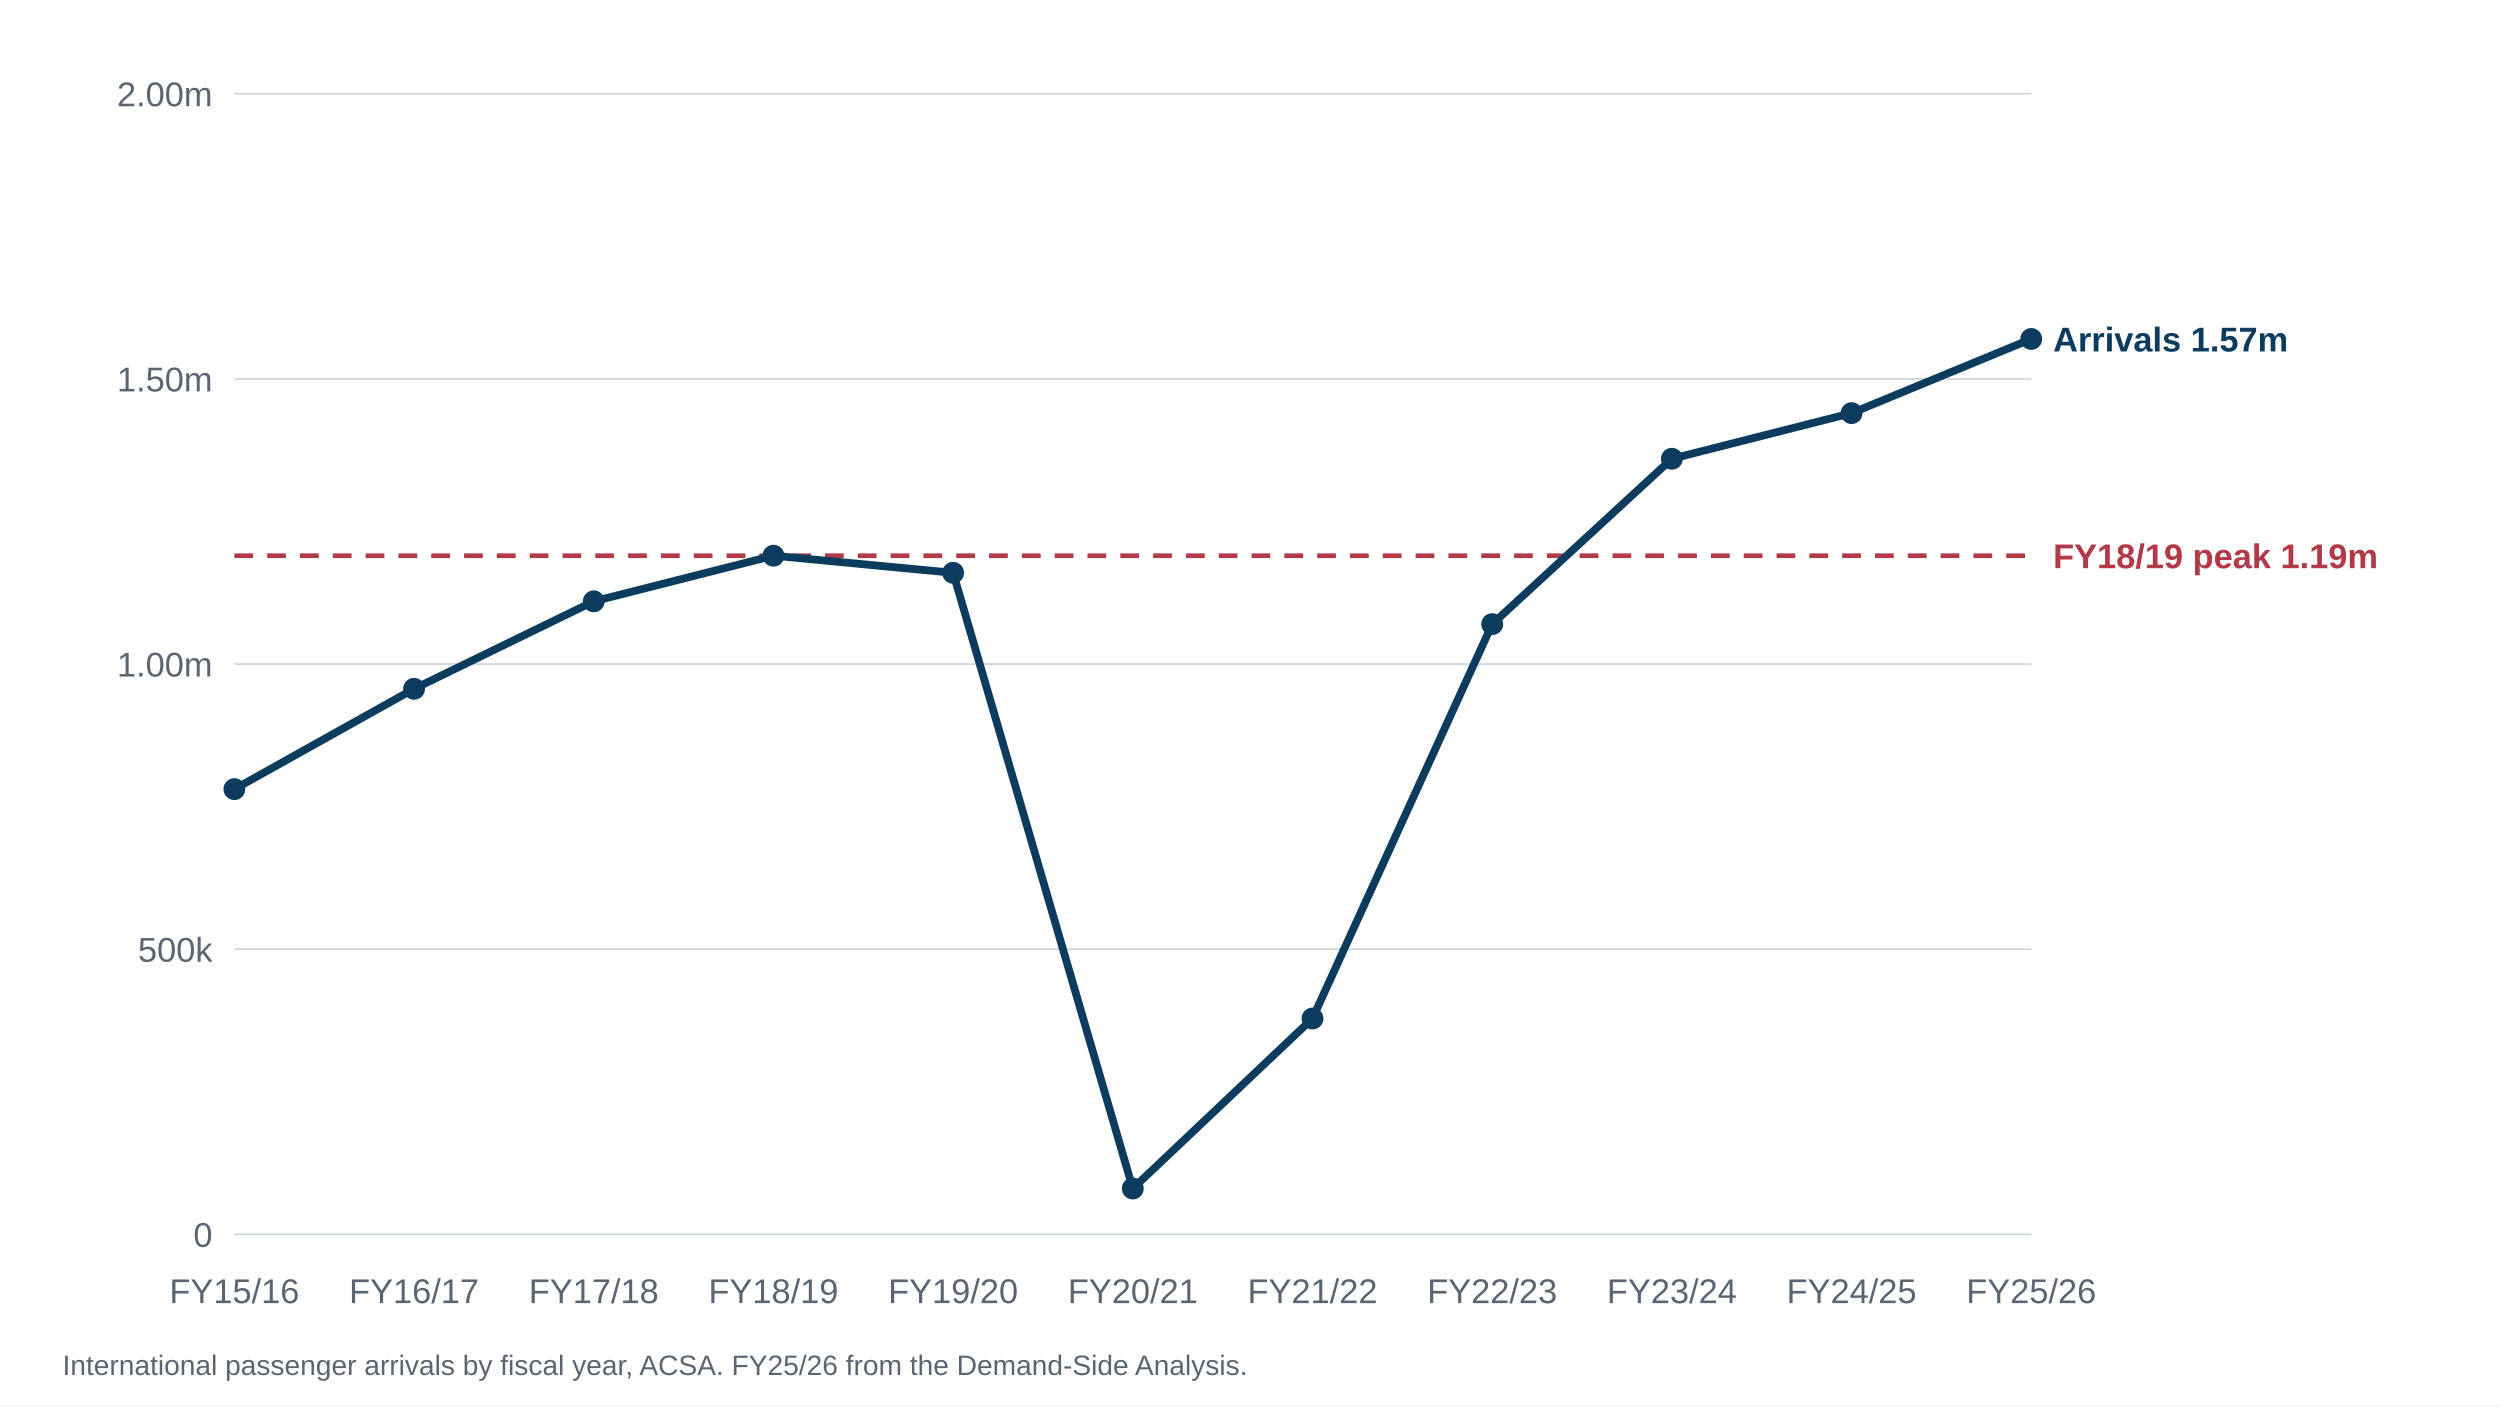
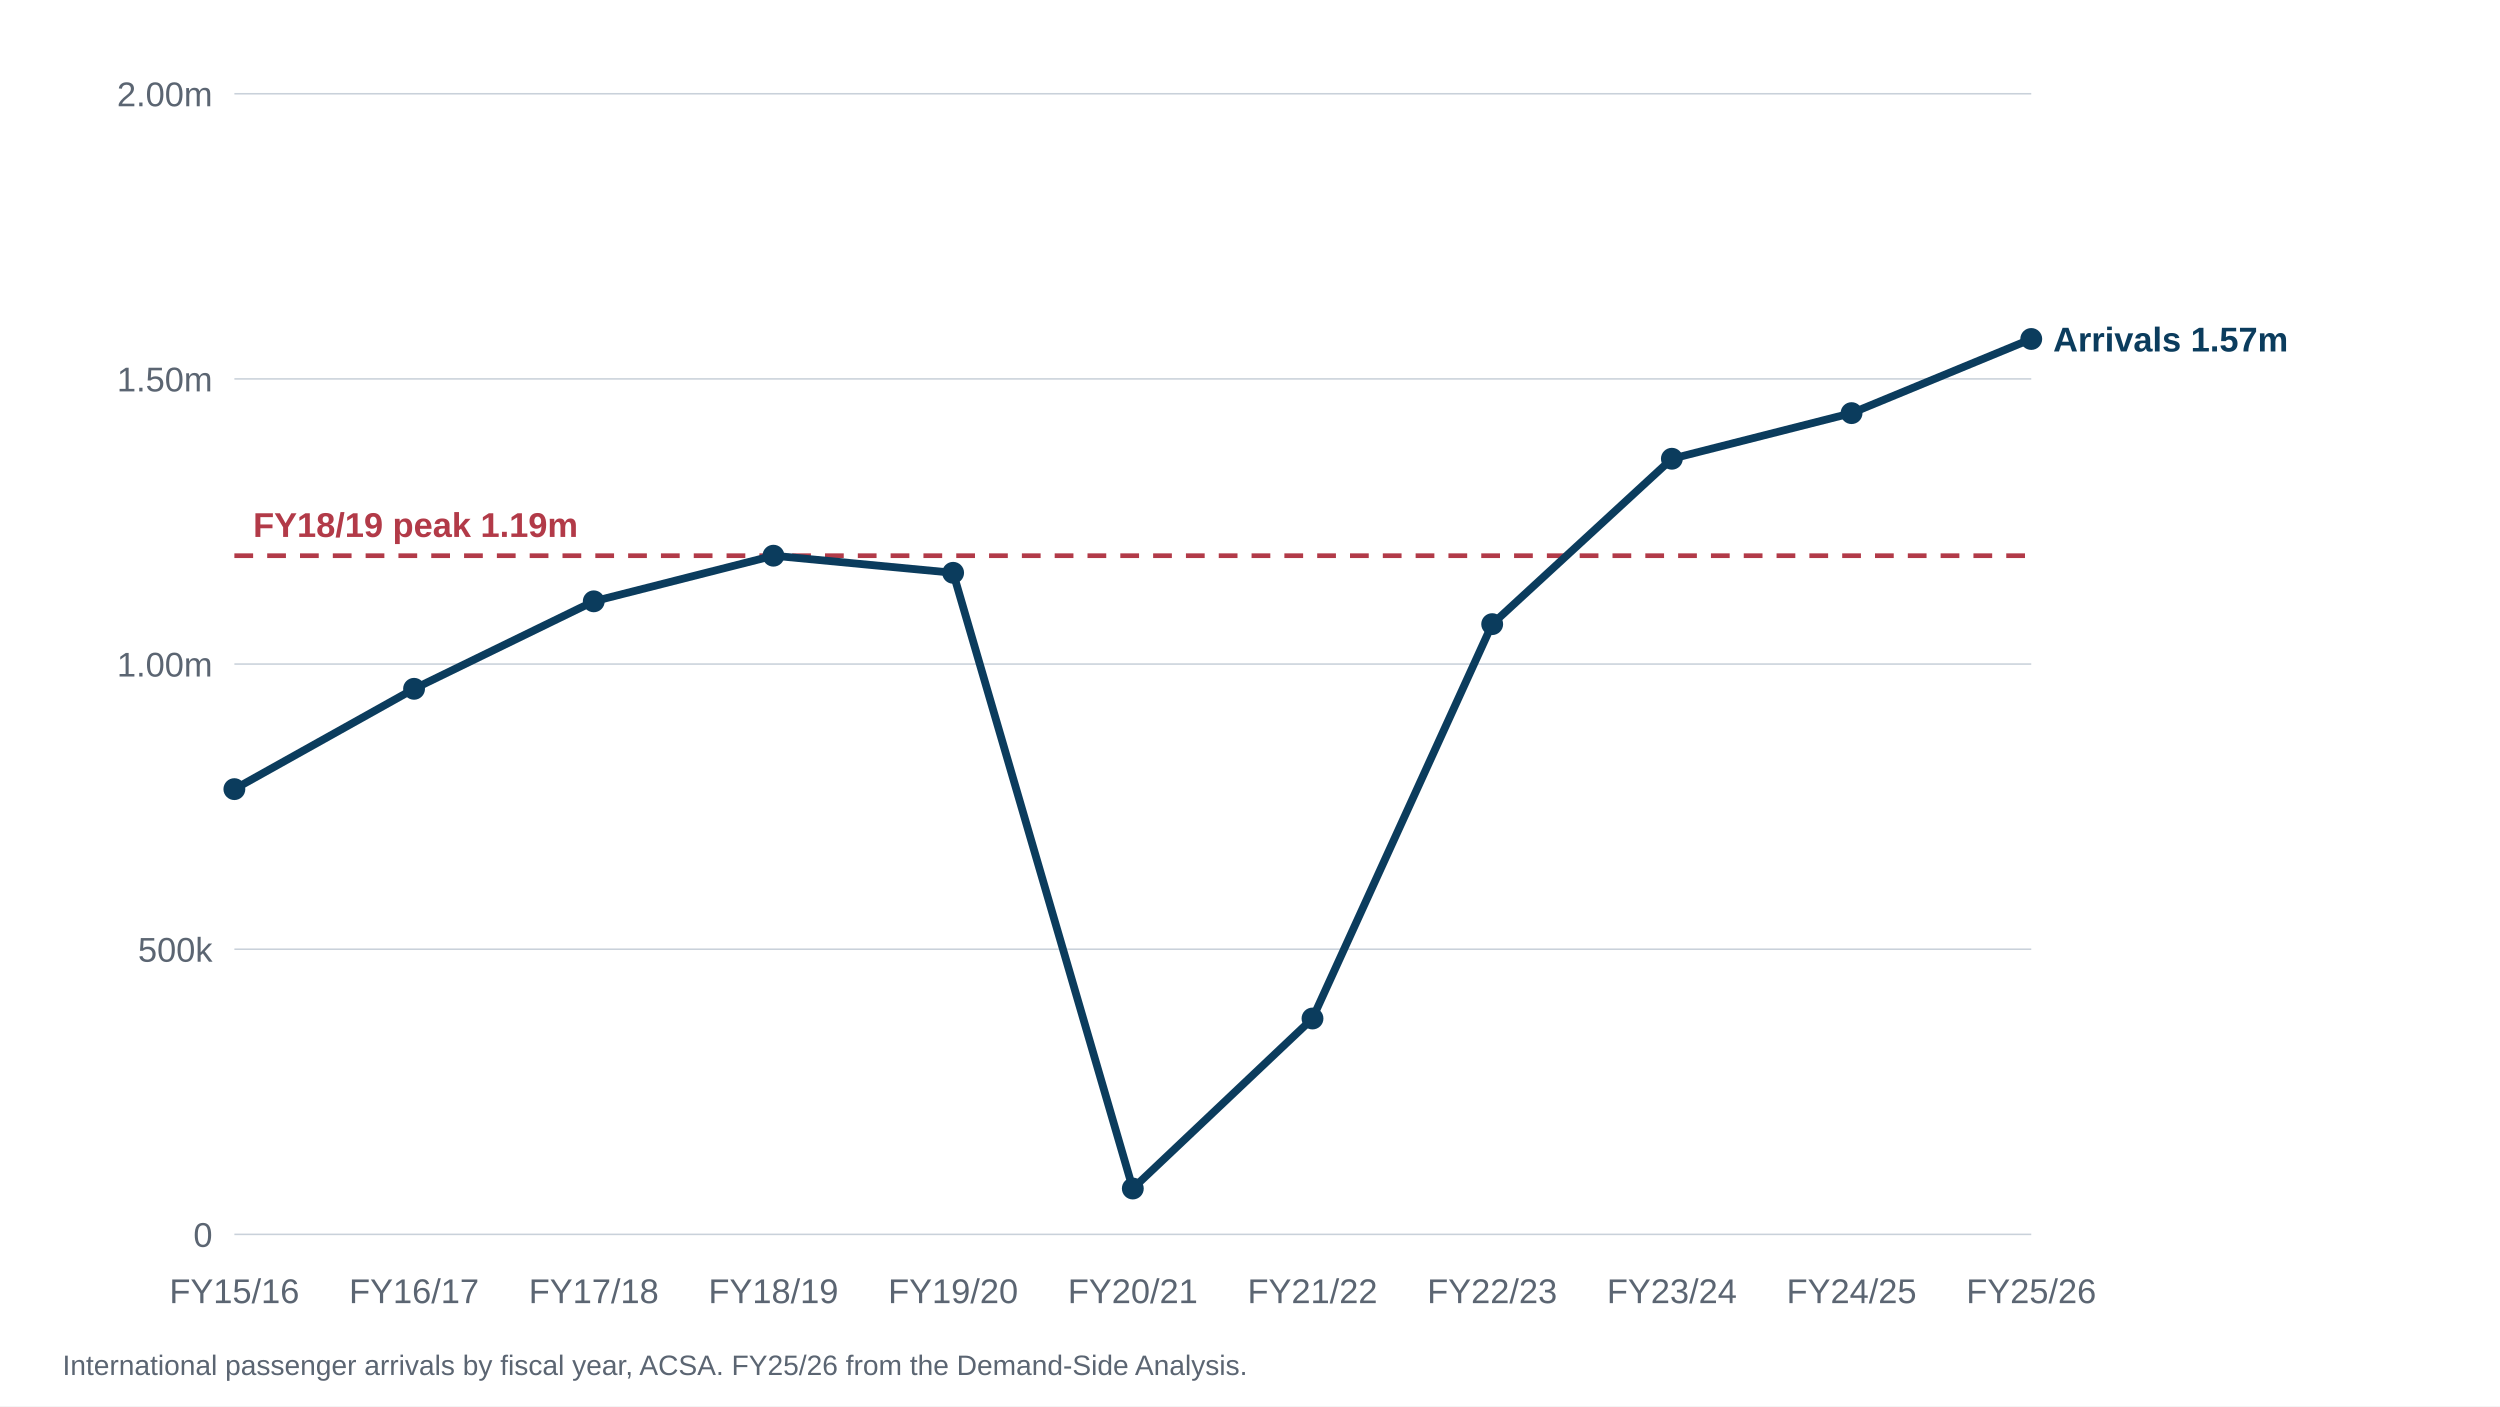
<svg xmlns="http://www.w3.org/2000/svg" viewBox="0 0 1600 900" width="1600" height="900" font-family="Raleway, Arial, sans-serif">
  <rect width="1600" height="900" fill="#ffffff" />
  <line x1="150" y1="790" x2="1300" y2="790" stroke="#C9D1DA" stroke-width="1" />
  <text x="136" y="798" text-anchor="end" font-size="22" fill="#5B6572">0</text>
  <line x1="150" y1="607.5" x2="1300" y2="607.5" stroke="#C9D1DA" stroke-width="1" />
  <text x="136" y="615.5" text-anchor="end" font-size="22" fill="#5B6572">500k</text>
  <line x1="150" y1="425" x2="1300" y2="425" stroke="#C9D1DA" stroke-width="1" />
  <text x="136" y="433" text-anchor="end" font-size="22" fill="#5B6572">1.00m</text>
  <line x1="150" y1="242.5" x2="1300" y2="242.5" stroke="#C9D1DA" stroke-width="1" />
  <text x="136" y="250.5" text-anchor="end" font-size="22" fill="#5B6572">1.50m</text>
  <line x1="150" y1="60" x2="1300" y2="60" stroke="#C9D1DA" stroke-width="1" />
  <text x="136" y="68" text-anchor="end" font-size="22" fill="#5B6572">2.00m</text>
  <text x="150" y="834" text-anchor="middle" font-size="22" fill="#5B6572">FY15/16</text>
  <text x="265" y="834" text-anchor="middle" font-size="22" fill="#5B6572">FY16/17</text>
  <text x="380" y="834" text-anchor="middle" font-size="22" fill="#5B6572">FY17/18</text>
  <text x="495" y="834" text-anchor="middle" font-size="22" fill="#5B6572">FY18/19</text>
  <text x="610" y="834" text-anchor="middle" font-size="22" fill="#5B6572">FY19/20</text>
  <text x="725" y="834" text-anchor="middle" font-size="22" fill="#5B6572">FY20/21</text>
  <text x="840" y="834" text-anchor="middle" font-size="22" fill="#5B6572">FY21/22</text>
  <text x="955" y="834" text-anchor="middle" font-size="22" fill="#5B6572">FY22/23</text>
  <text x="1070" y="834" text-anchor="middle" font-size="22" fill="#5B6572">FY23/24</text>
  <text x="1185" y="834" text-anchor="middle" font-size="22" fill="#5B6572">FY24/25</text>
  <text x="1300" y="834" text-anchor="middle" font-size="22" fill="#5B6572">FY25/26</text>
  <line x1="150" y1="355.65" x2="1300" y2="355.65" stroke="#B23A48" stroke-width="3" stroke-dasharray="12 9" />
-   <text x="1314" y="363.65" font-size="22" font-weight="700" fill="#B23A48">FY18/19 peak 1.19m</text>
+   <text x="162" y="343.65" font-size="22" font-weight="700" fill="#B23A48">FY18/19 peak 1.19m</text>
  <polyline fill="none" stroke="#0B3C5D" stroke-width="5" stroke-linejoin="round" stroke-linecap="round" points="150,505.045 265,440.841 380,384.85 495,355.65 610,366.6 725,760.654 840,651.847 955,399.45 1070,293.6 1185,264.4 1300,216.95" />
  <circle cx="150" cy="505.045" r="7" fill="#0B3C5D" />
  <circle cx="265" cy="440.841" r="7" fill="#0B3C5D" />
  <circle cx="380" cy="384.85" r="7" fill="#0B3C5D" />
  <circle cx="495" cy="355.65" r="7" fill="#0B3C5D" />
  <circle cx="610" cy="366.6" r="7" fill="#0B3C5D" />
  <circle cx="725" cy="760.654" r="7" fill="#0B3C5D" />
  <circle cx="840" cy="651.847" r="7" fill="#0B3C5D" />
  <circle cx="955" cy="399.45" r="7" fill="#0B3C5D" />
  <circle cx="1070" cy="293.6" r="7" fill="#0B3C5D" />
  <circle cx="1185" cy="264.4" r="7" fill="#0B3C5D" />
  <circle cx="1300" cy="216.95" r="7" fill="#0B3C5D" />
  <text x="1314" y="224.95" font-size="22" font-weight="700" fill="#0B3C5D">Arrivals 1.57m</text>
  <text x="40" y="880" font-size="18" fill="#5B6572">International passenger arrivals by fiscal year, ACSA. FY25/26 from the Demand-Side Analysis.</text>
</svg>
